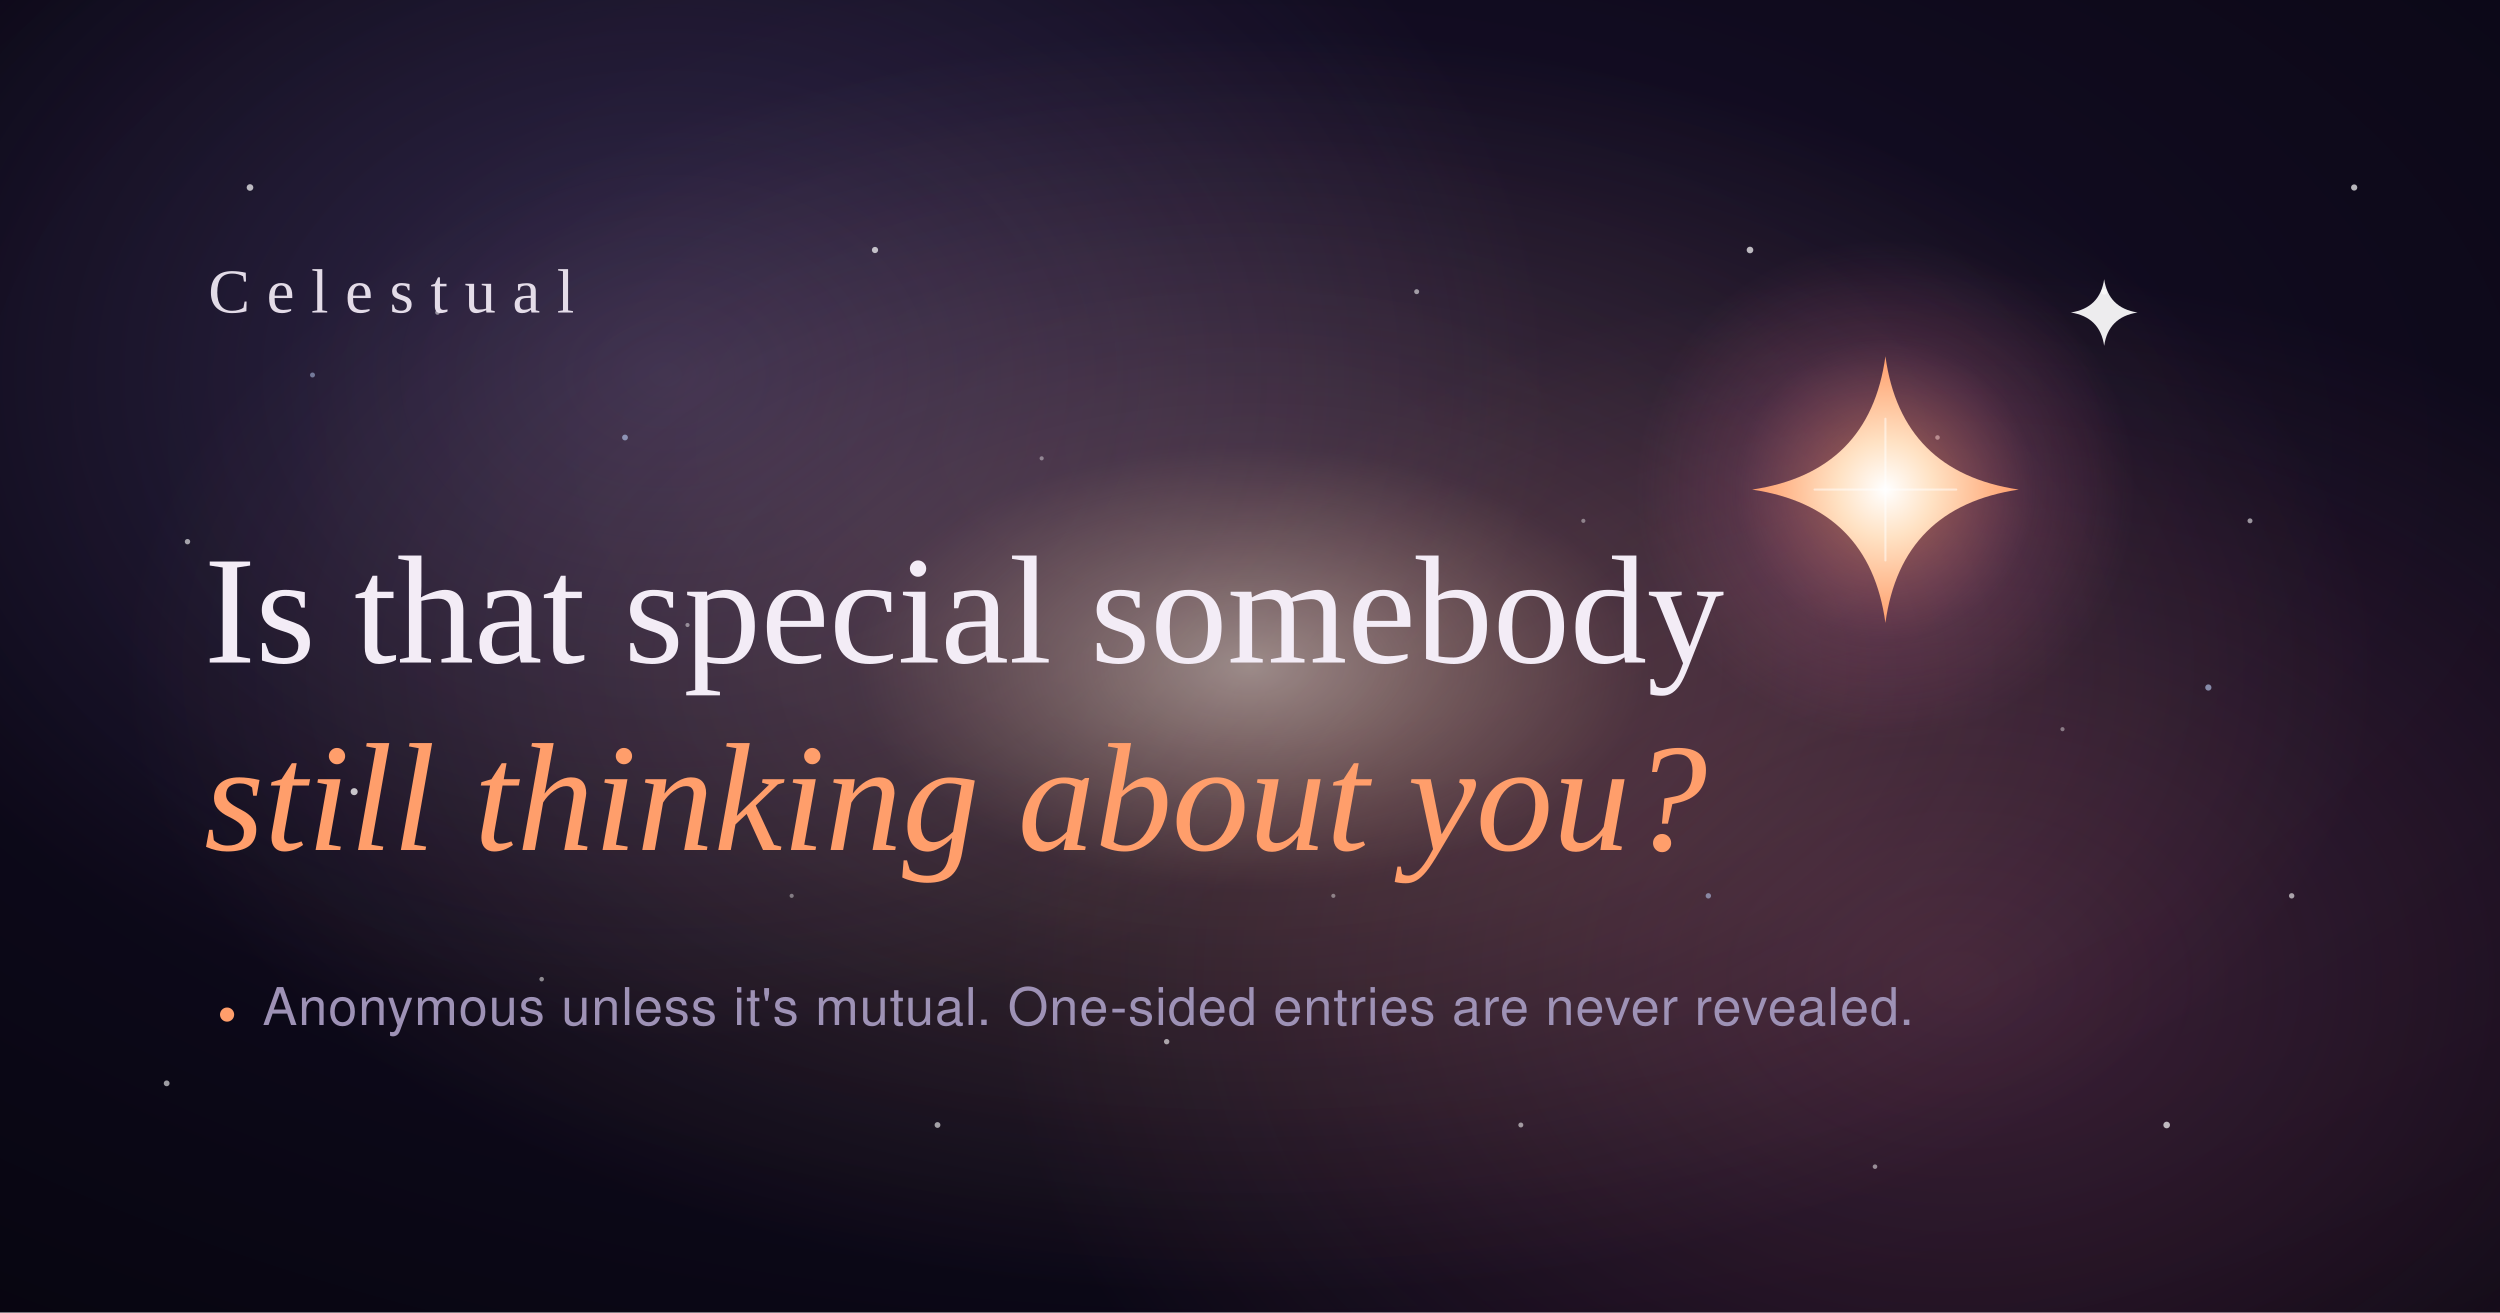
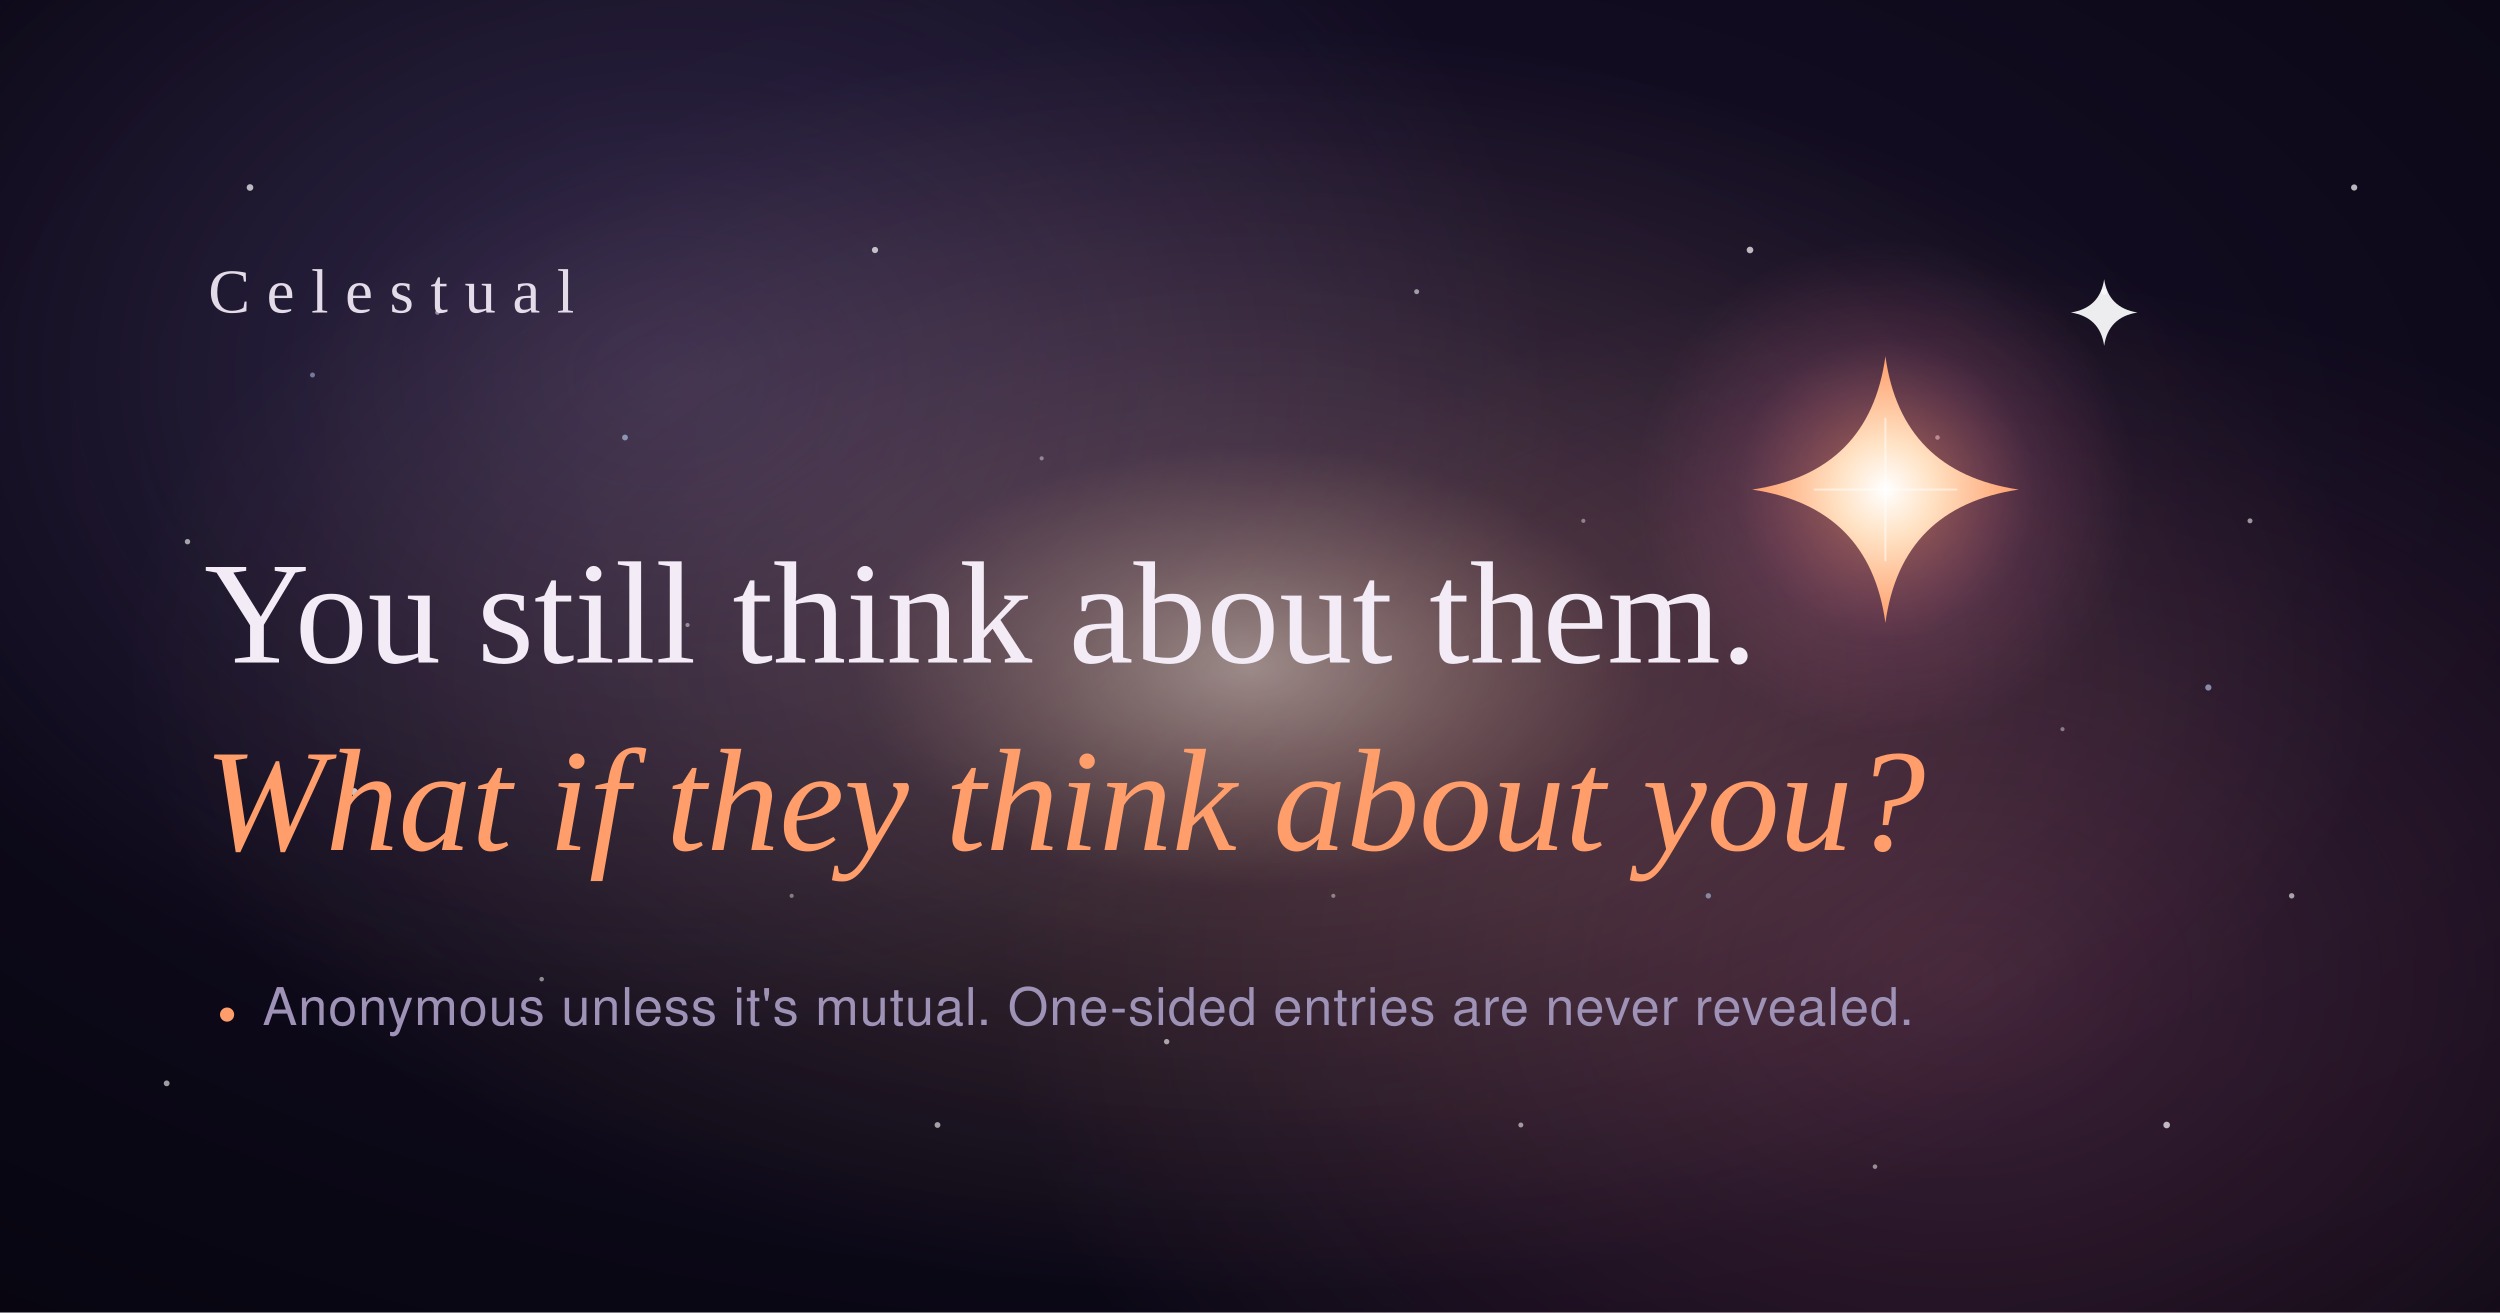
<svg xmlns="http://www.w3.org/2000/svg" viewBox="0 0 1200 630" font-family="Georgia, 'Times New Roman', serif">
  <defs>
    <radialGradient id="space" cx="50%" cy="34%" r="85%">
      <stop offset="0%" stop-color="#1B1330" />
      <stop offset="46%" stop-color="#100B1E" />
      <stop offset="100%" stop-color="#070510" />
    </radialGradient>
    <radialGradient id="core" cx="50%" cy="50%" r="50%">
      <stop offset="0%" stop-color="#FFE9CF" stop-opacity="0.55" />
      <stop offset="35%" stop-color="#FFB988" stop-opacity="0.16" />
      <stop offset="100%" stop-color="#FFB988" stop-opacity="0" />
    </radialGradient>
    <radialGradient id="neb1" cx="50%" cy="50%" r="50%">
      <stop offset="0%" stop-color="#7E6BA8" stop-opacity="0.30" />
      <stop offset="100%" stop-color="#7E6BA8" stop-opacity="0" />
    </radialGradient>
    <radialGradient id="neb2" cx="50%" cy="50%" r="50%">
      <stop offset="0%" stop-color="#E6749E" stop-opacity="0.22" />
      <stop offset="100%" stop-color="#E6749E" stop-opacity="0" />
    </radialGradient>
    <radialGradient id="starcore" cx="50%" cy="50%" r="50%">
      <stop offset="0%" stop-color="#ffffff" />
      <stop offset="36%" stop-color="#FFE2C4" />
      <stop offset="100%" stop-color="#FF9E6B" />
    </radialGradient>
    <radialGradient id="starhalo" cx="50%" cy="50%" r="50%">
      <stop offset="0%" stop-color="#FF9E6B" stop-opacity="0.6" />
      <stop offset="60%" stop-color="#E6749E" stop-opacity="0.14" />
      <stop offset="100%" stop-color="#E6749E" stop-opacity="0" />
    </radialGradient>
  </defs>
  <rect width="1200" height="630" fill="url(#space)" />
  <ellipse cx="320" cy="180" rx="420" ry="320" fill="url(#neb1)" />
  <ellipse cx="940" cy="470" rx="460" ry="340" fill="url(#neb2)" />
  <ellipse cx="600" cy="320" rx="540" ry="300" fill="url(#core)" />
  <g fill="#ffffff">
    <circle cx="120" cy="90" r="1.6" opacity="0.7" />
    <circle cx="210" cy="150" r="1.1" opacity="0.5" />
    <circle cx="90" cy="260" r="1.3" opacity="0.6" />
    <circle cx="170" cy="380" r="1.7" opacity="0.75" />
    <circle cx="260" cy="470" r="1.1" opacity="0.5" />
    <circle cx="80" cy="520" r="1.4" opacity="0.6" />
    <circle cx="330" cy="300" r="1" opacity="0.45" />
    <circle cx="420" cy="120" r="1.5" opacity="0.7" />
    <circle cx="500" cy="220" r="1" opacity="0.4" />
    <circle cx="560" cy="500" r="1.3" opacity="0.6" />
    <circle cx="680" cy="140" r="1.2" opacity="0.55" />
    <circle cx="760" cy="250" r="1" opacity="0.4" />
    <circle cx="840" cy="120" r="1.6" opacity="0.7" />
    <circle cx="930" cy="210" r="1.1" opacity="0.5" />
    <circle cx="1010" cy="140" r="1.4" opacity="0.65" />
    <circle cx="1080" cy="250" r="1.2" opacity="0.55" />
    <circle cx="1130" cy="90" r="1.5" opacity="0.7" />
    <circle cx="990" cy="350" r="1" opacity="0.4" />
    <circle cx="1100" cy="430" r="1.3" opacity="0.6" />
    <circle cx="1040" cy="540" r="1.6" opacity="0.7" />
    <circle cx="900" cy="560" r="1.1" opacity="0.5" />
    <circle cx="730" cy="540" r="1.2" opacity="0.55" />
    <circle cx="640" cy="430" r="1" opacity="0.4" />
    <circle cx="450" cy="540" r="1.4" opacity="0.6" />
    <circle cx="380" cy="430" r="1" opacity="0.4" />
  </g>
  <g fill="#BFD3FA">
    <circle cx="300" cy="210" r="1.4" opacity="0.6" />
    <circle cx="1060" cy="330" r="1.5" opacity="0.6" />
    <circle cx="150" cy="180" r="1.2" opacity="0.5" />
    <circle cx="820" cy="430" r="1.3" opacity="0.55" />
  </g>
  <g transform="translate(905,235)">
    <circle r="120" fill="url(#starhalo)" />
    <path d="M0 -64 Q7.6 -8.4 64 0 Q7.6 8.4 0 64 Q-7.6 8.4 -64 0 Q-7.6 -8.4 0 -64 Z" fill="url(#starcore)" />
    <path d="M0 -34 L0 34 M-34 0 L34 0" stroke="#fff" stroke-width="1" stroke-opacity="0.5" stroke-linecap="round" />
  </g>
  <g transform="translate(1010,150)">
    <path d="M0 -16 Q2 -2.2 16 0 Q2 2.2 0 16 Q-2 2.2 -16 0 Q-2 -2.2 0 -16 Z" fill="#ffffff" opacity="0.92" />
  </g>
  <text x="100" y="150" font-size="30" letter-spacing="8" fill="#F3ECF6" opacity="0.92">Celestual</text>
-   <text x="98" y="318" font-size="74" fill="#F3ECF6">Is that special somebody</text>
-   <text x="98" y="408" font-size="74" font-style="italic" fill="#FF9E6B">still thinking about you?</text>
+   <text x="98" y="318" font-size="70" fill="#F3ECF6">You still think about them.</text>
+   <text x="98" y="408" font-size="70" font-style="italic" fill="#FF9E6B">What if they think about you?</text>
  <g transform="translate(100,492)">
    <circle cx="9" cy="-5" r="3.4" fill="#FF9E6B" />
    <text x="26" y="0" font-family="Helvetica, Arial, sans-serif" font-size="25" letter-spacing="0.5" fill="#9E92B6">Anonymous unless it's mutual. One-sided entries are never revealed.</text>
  </g>
</svg>
